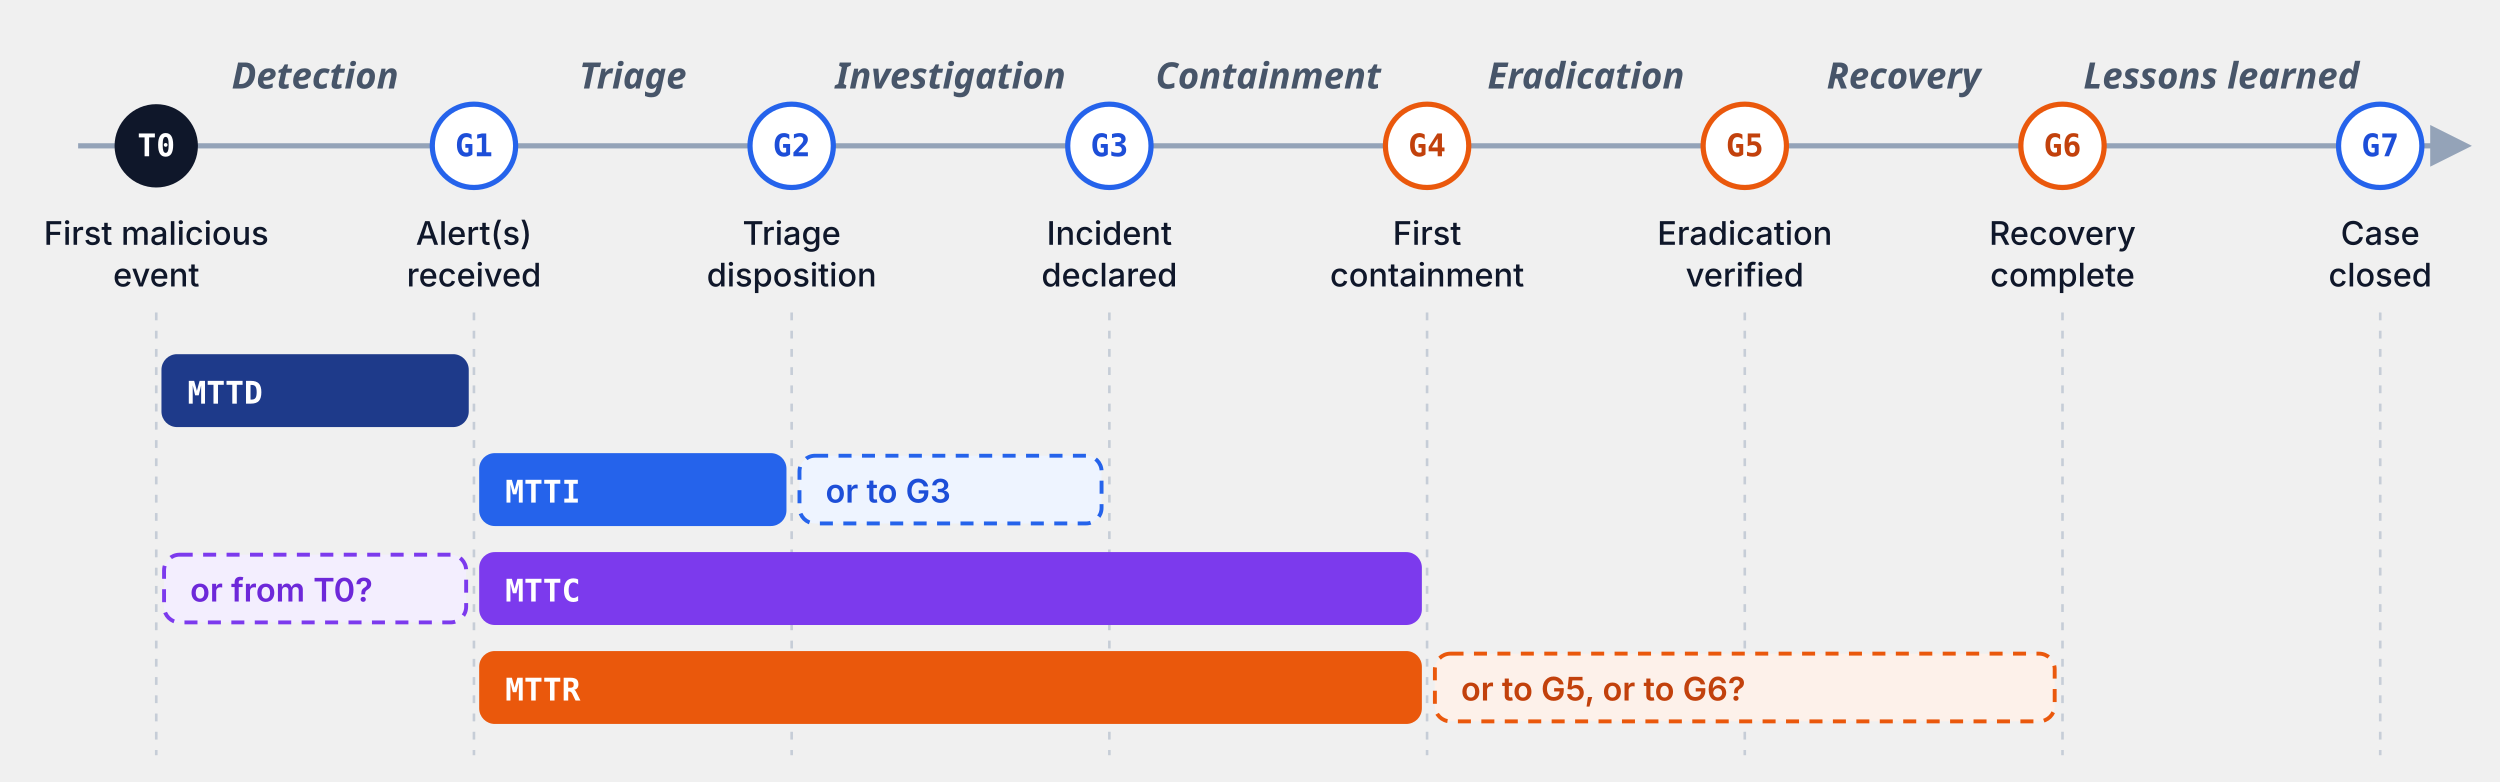
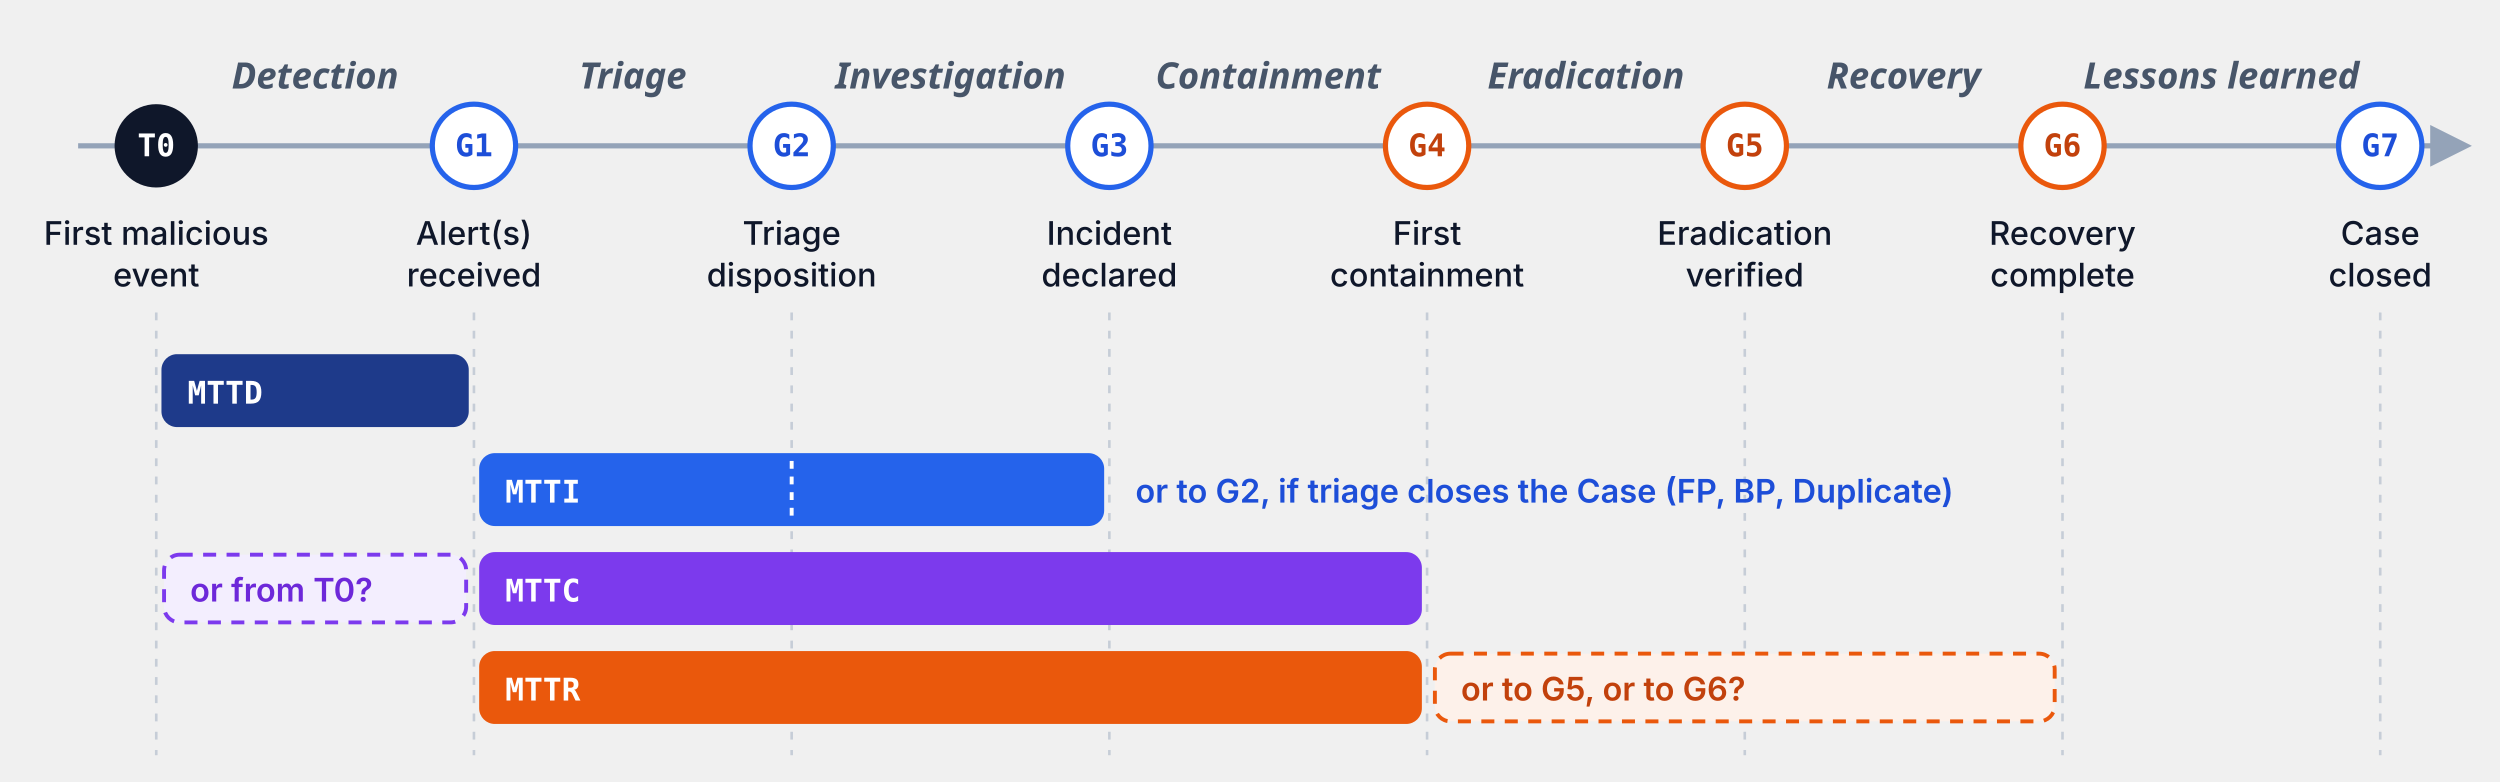
<svg xmlns="http://www.w3.org/2000/svg" viewBox="0 0 960 300" role="img" aria-labelledby="gt-title gt-desc">
  <style>
    .seg { font: 600 14px 'Space Grotesk', 'Segoe UI', system-ui, sans-serif; fill: #475569; font-style: italic; }
    .g { font: 700 12px 'Fira Code', ui-monospace, Menlo, Consolas, monospace; }
    .gl { font: 500 12.5px 'Inter', 'Segoe UI', system-ui, sans-serif; fill: #0f172a; }
    .bar { font: 700 12px 'Fira Code', ui-monospace, Menlo, Consolas, monospace; fill: #ffffff; }
    .alt { font: 600 12.5px 'Inter', 'Segoe UI', system-ui, sans-serif; }
    .tick { stroke: #94a3b8; stroke-opacity: 0.45; stroke-width: 1; stroke-dasharray: 3 4; }
  </style>
  <defs>
    <marker id="gt-arrow" viewBox="0 0 10 10" refX="8" refY="5" markerWidth="8" markerHeight="8" orient="auto">
      <path d="M0 0 L10 5 L0 10 z" fill="#94a3b8" />
    </marker>
  </defs>
  <g class="tick">
    <line x1="60" y1="120" x2="60" y2="290" />
    <line x1="182" y1="120" x2="182" y2="290" />
    <line x1="304" y1="120" x2="304" y2="290" />
    <line x1="426" y1="120" x2="426" y2="290" />
    <line x1="548" y1="120" x2="548" y2="290" />
    <line x1="670" y1="120" x2="670" y2="290" />
    <line x1="792" y1="120" x2="792" y2="290" />
    <line x1="914" y1="120" x2="914" y2="290" />
  </g>
  <g class="seg" text-anchor="middle">
    <text x="121" y="34">Detection</text>
    <text x="243" y="34">Triage</text>
    <text x="365" y="34">Investigation</text>
    <text x="487" y="34">Containment</text>
    <text x="609" y="34">Eradication</text>
    <text x="731" y="34">Recovery</text>
    <text x="853" y="34">Lessons learned</text>
  </g>
  <line x1="30" y1="56" x2="946" y2="56" stroke="#94a3b8" stroke-width="2" marker-end="url(#gt-arrow)" />
  <g class="g" text-anchor="middle">
    <circle cx="60" cy="56" r="16" fill="#0f172a" />
    <text x="60" y="60" fill="#ffffff">T0</text>
    <circle cx="182" cy="56" r="16" fill="#ffffff" stroke="#2563eb" stroke-width="2" />
    <text x="182" y="60" fill="#1d4ed8">G1</text>
    <circle cx="304" cy="56" r="16" fill="#ffffff" stroke="#2563eb" stroke-width="2" />
    <text x="304" y="60" fill="#1d4ed8">G2</text>
    <circle cx="426" cy="56" r="16" fill="#ffffff" stroke="#2563eb" stroke-width="2" />
    <text x="426" y="60" fill="#1d4ed8">G3</text>
    <circle cx="548" cy="56" r="16" fill="#ffffff" stroke="#ea580c" stroke-width="2" />
    <text x="548" y="60" fill="#c2410c">G4</text>
    <circle cx="670" cy="56" r="16" fill="#ffffff" stroke="#ea580c" stroke-width="2" />
    <text x="670" y="60" fill="#c2410c">G5</text>
    <circle cx="792" cy="56" r="16" fill="#ffffff" stroke="#ea580c" stroke-width="2" />
    <text x="792" y="60" fill="#c2410c">G6</text>
    <circle cx="914" cy="56" r="16" fill="#ffffff" stroke="#2563eb" stroke-width="2" />
    <text x="914" y="60" fill="#1d4ed8">G7</text>
  </g>
  <g class="gl" text-anchor="middle">
    <text x="60" y="94">First malicious</text>
    <text x="60" y="110">event</text>
    <text x="182" y="94">Alert(s)</text>
    <text x="182" y="110">received</text>
    <text x="304" y="94">Triage</text>
    <text x="304" y="110">disposition</text>
    <text x="426" y="94">Incident</text>
    <text x="426" y="110">declared</text>
    <text x="548" y="94">First</text>
    <text x="548" y="110">containment</text>
    <text x="670" y="94">Eradication</text>
    <text x="670" y="110">verified</text>
    <text x="792" y="94">Recovery</text>
    <text x="792" y="110">complete</text>
    <text x="914" y="94">Case</text>
    <text x="914" y="110">closed</text>
  </g>
  <rect x="62" y="136" width="118" height="28" rx="6" fill="#1e3a8a" />
  <text x="72" y="155" class="bar">MTTD</text>
-   <rect x="184" y="174" width="118" height="28" rx="6" fill="#2563eb" />
+   <rect x="184" y="174" width="240" height="28" rx="6" fill="#2563eb" />
+   <line x1="304" y1="177" x2="304" y2="199" stroke="#ffffff" stroke-width="1.5" stroke-dasharray="3 3" />
  <text x="194" y="193" class="bar">MTTI</text>
-   <rect x="307" y="175" width="116" height="26" rx="6" fill="#eef4ff" stroke="#2563eb" stroke-width="1.5" stroke-dasharray="5 4" />
-   <text x="317" y="193" class="alt" fill="#1d4ed8">or to G3</text>
+   <text x="436" y="193" class="alt" fill="#1d4ed8">or to G2, if triage closes the Case (FP, BP, Duplicate)</text>
  <rect x="63" y="213" width="116" height="26" rx="6" fill="#f3eefe" stroke="#7c3aed" stroke-width="1.5" stroke-dasharray="5 4" />
  <text x="73" y="231" class="alt" fill="#6d28d9">or from T0?</text>
  <rect x="184" y="212" width="362" height="28" rx="6" fill="#7c3aed" />
  <text x="194" y="231" class="bar">MTTC</text>
  <rect x="184" y="250" width="362" height="28" rx="6" fill="#ea580c" />
  <text x="194" y="269" class="bar">MTTR</text>
  <rect x="551" y="251" width="238" height="26" rx="6" fill="#fdf1ea" stroke="#ea580c" stroke-width="1.5" stroke-dasharray="5 4" />
  <text x="561" y="269" class="alt" fill="#c2410c">or to G5, or to G6?</text>
</svg>
